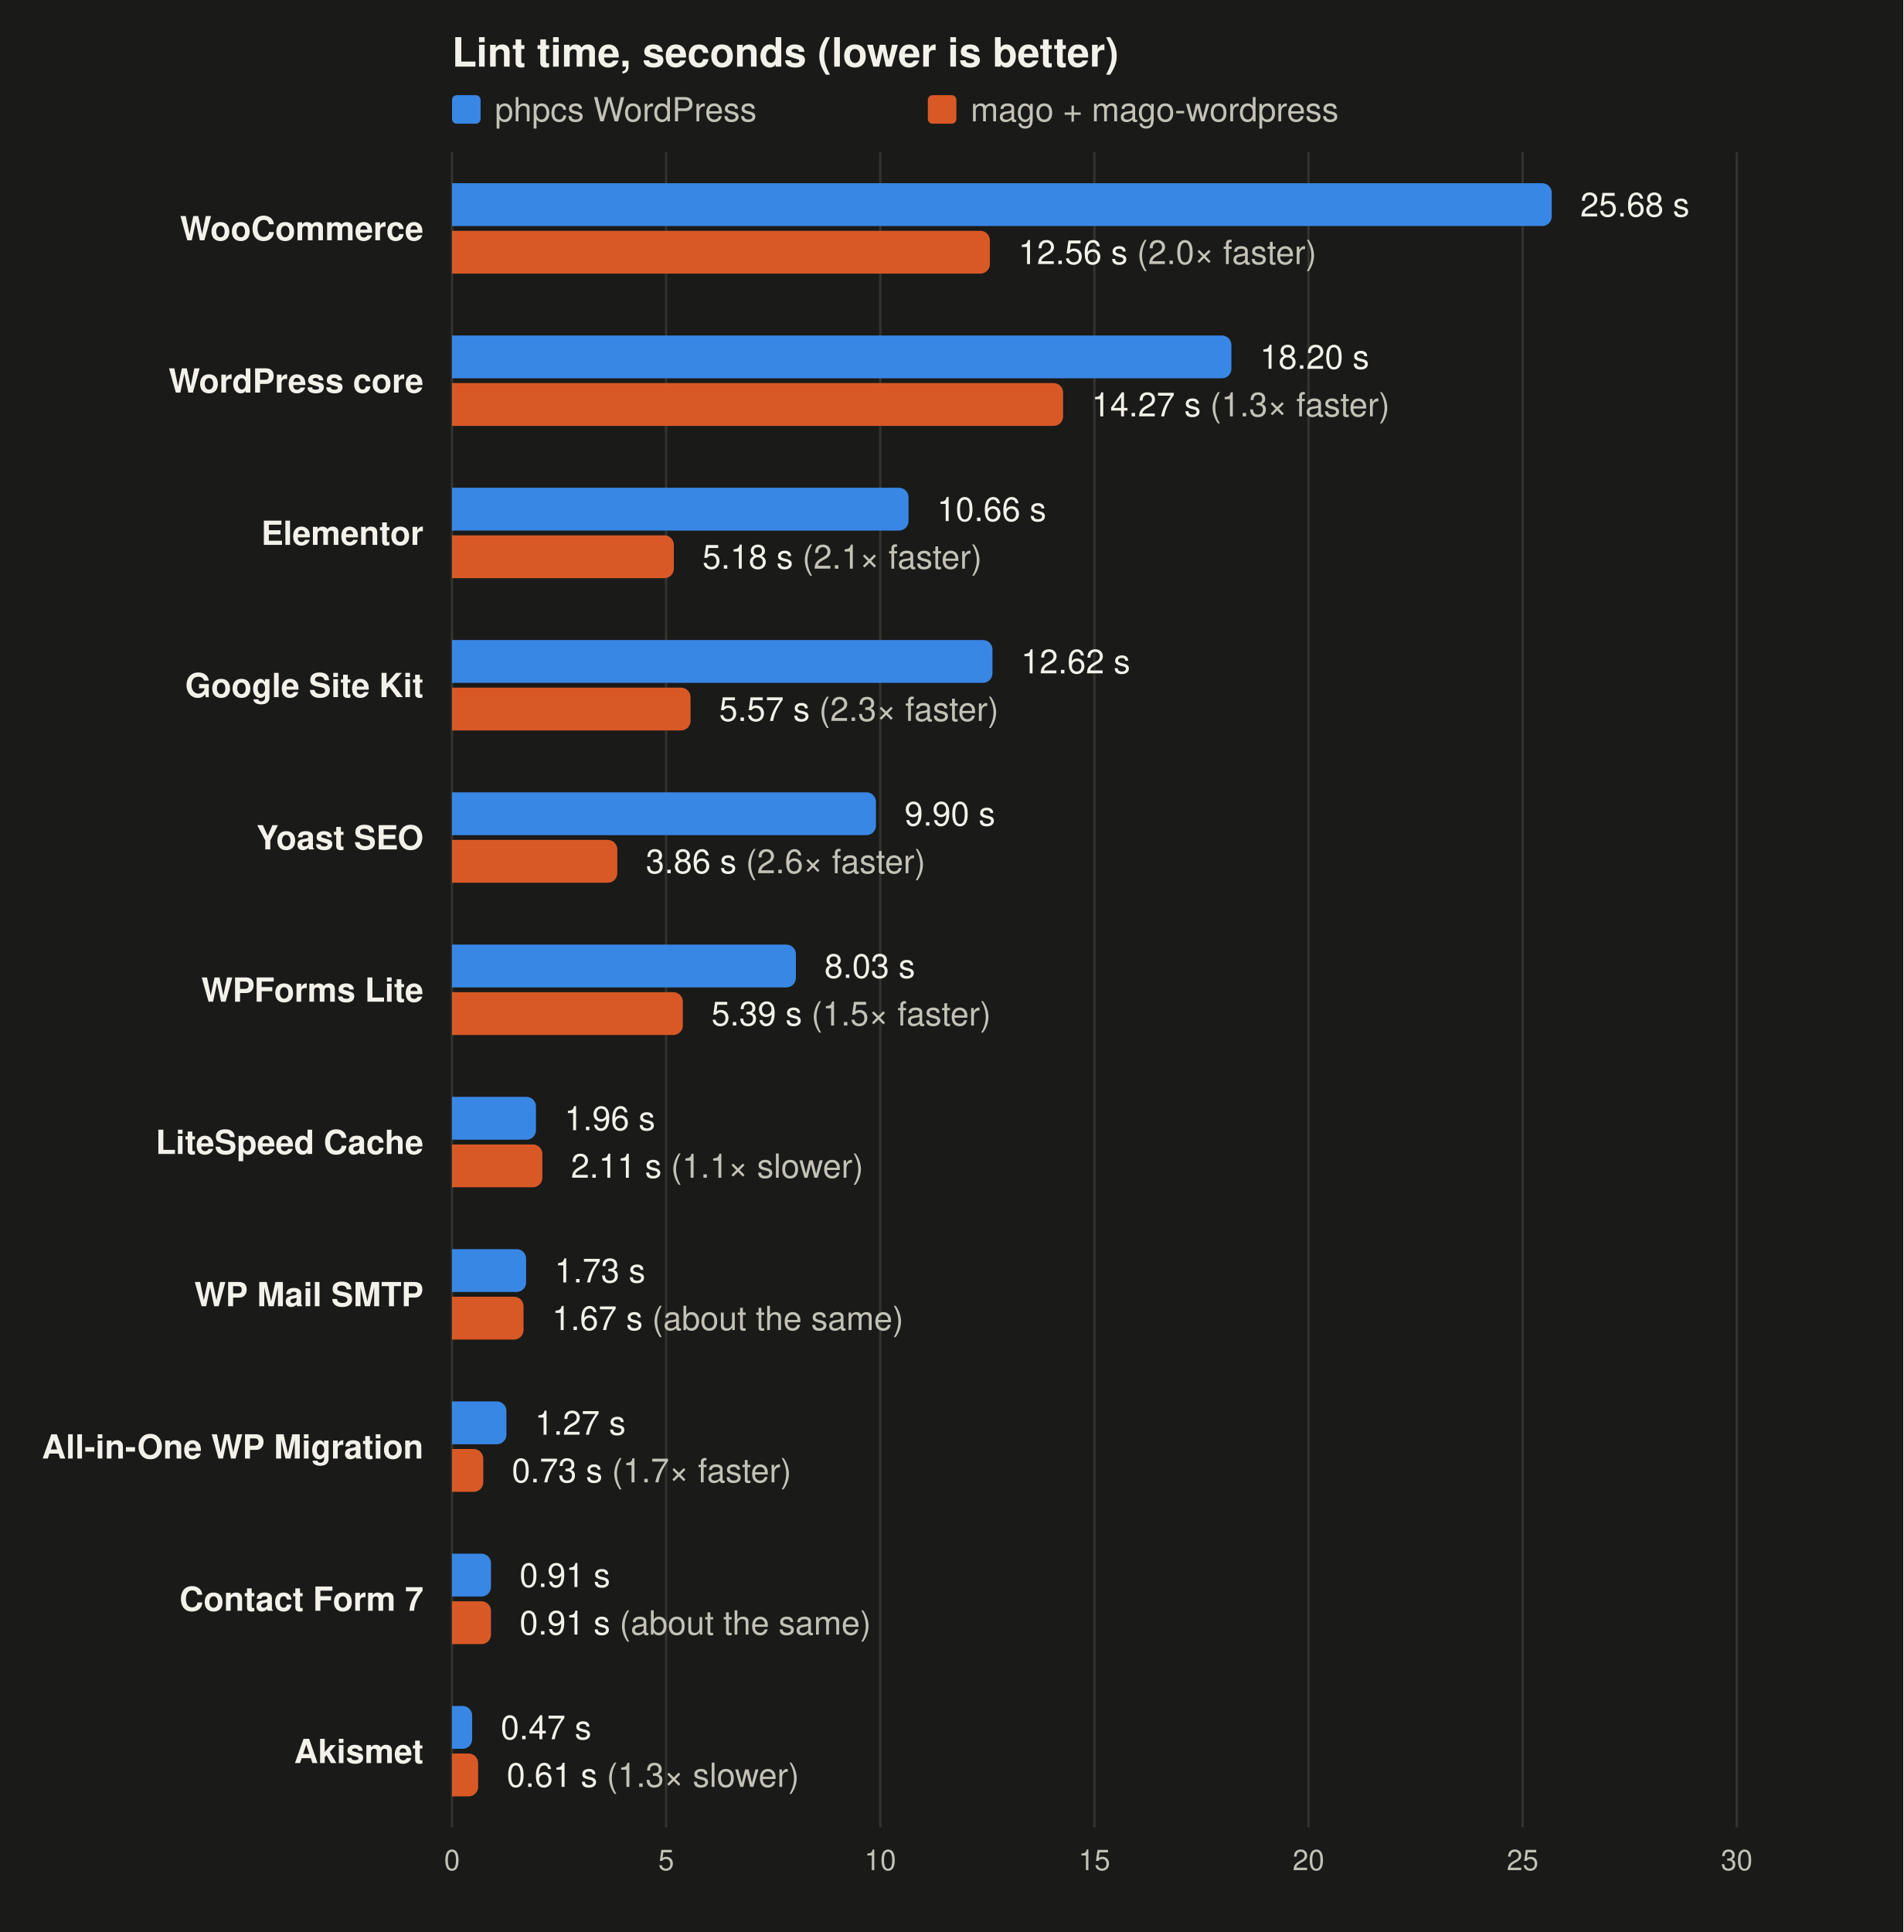
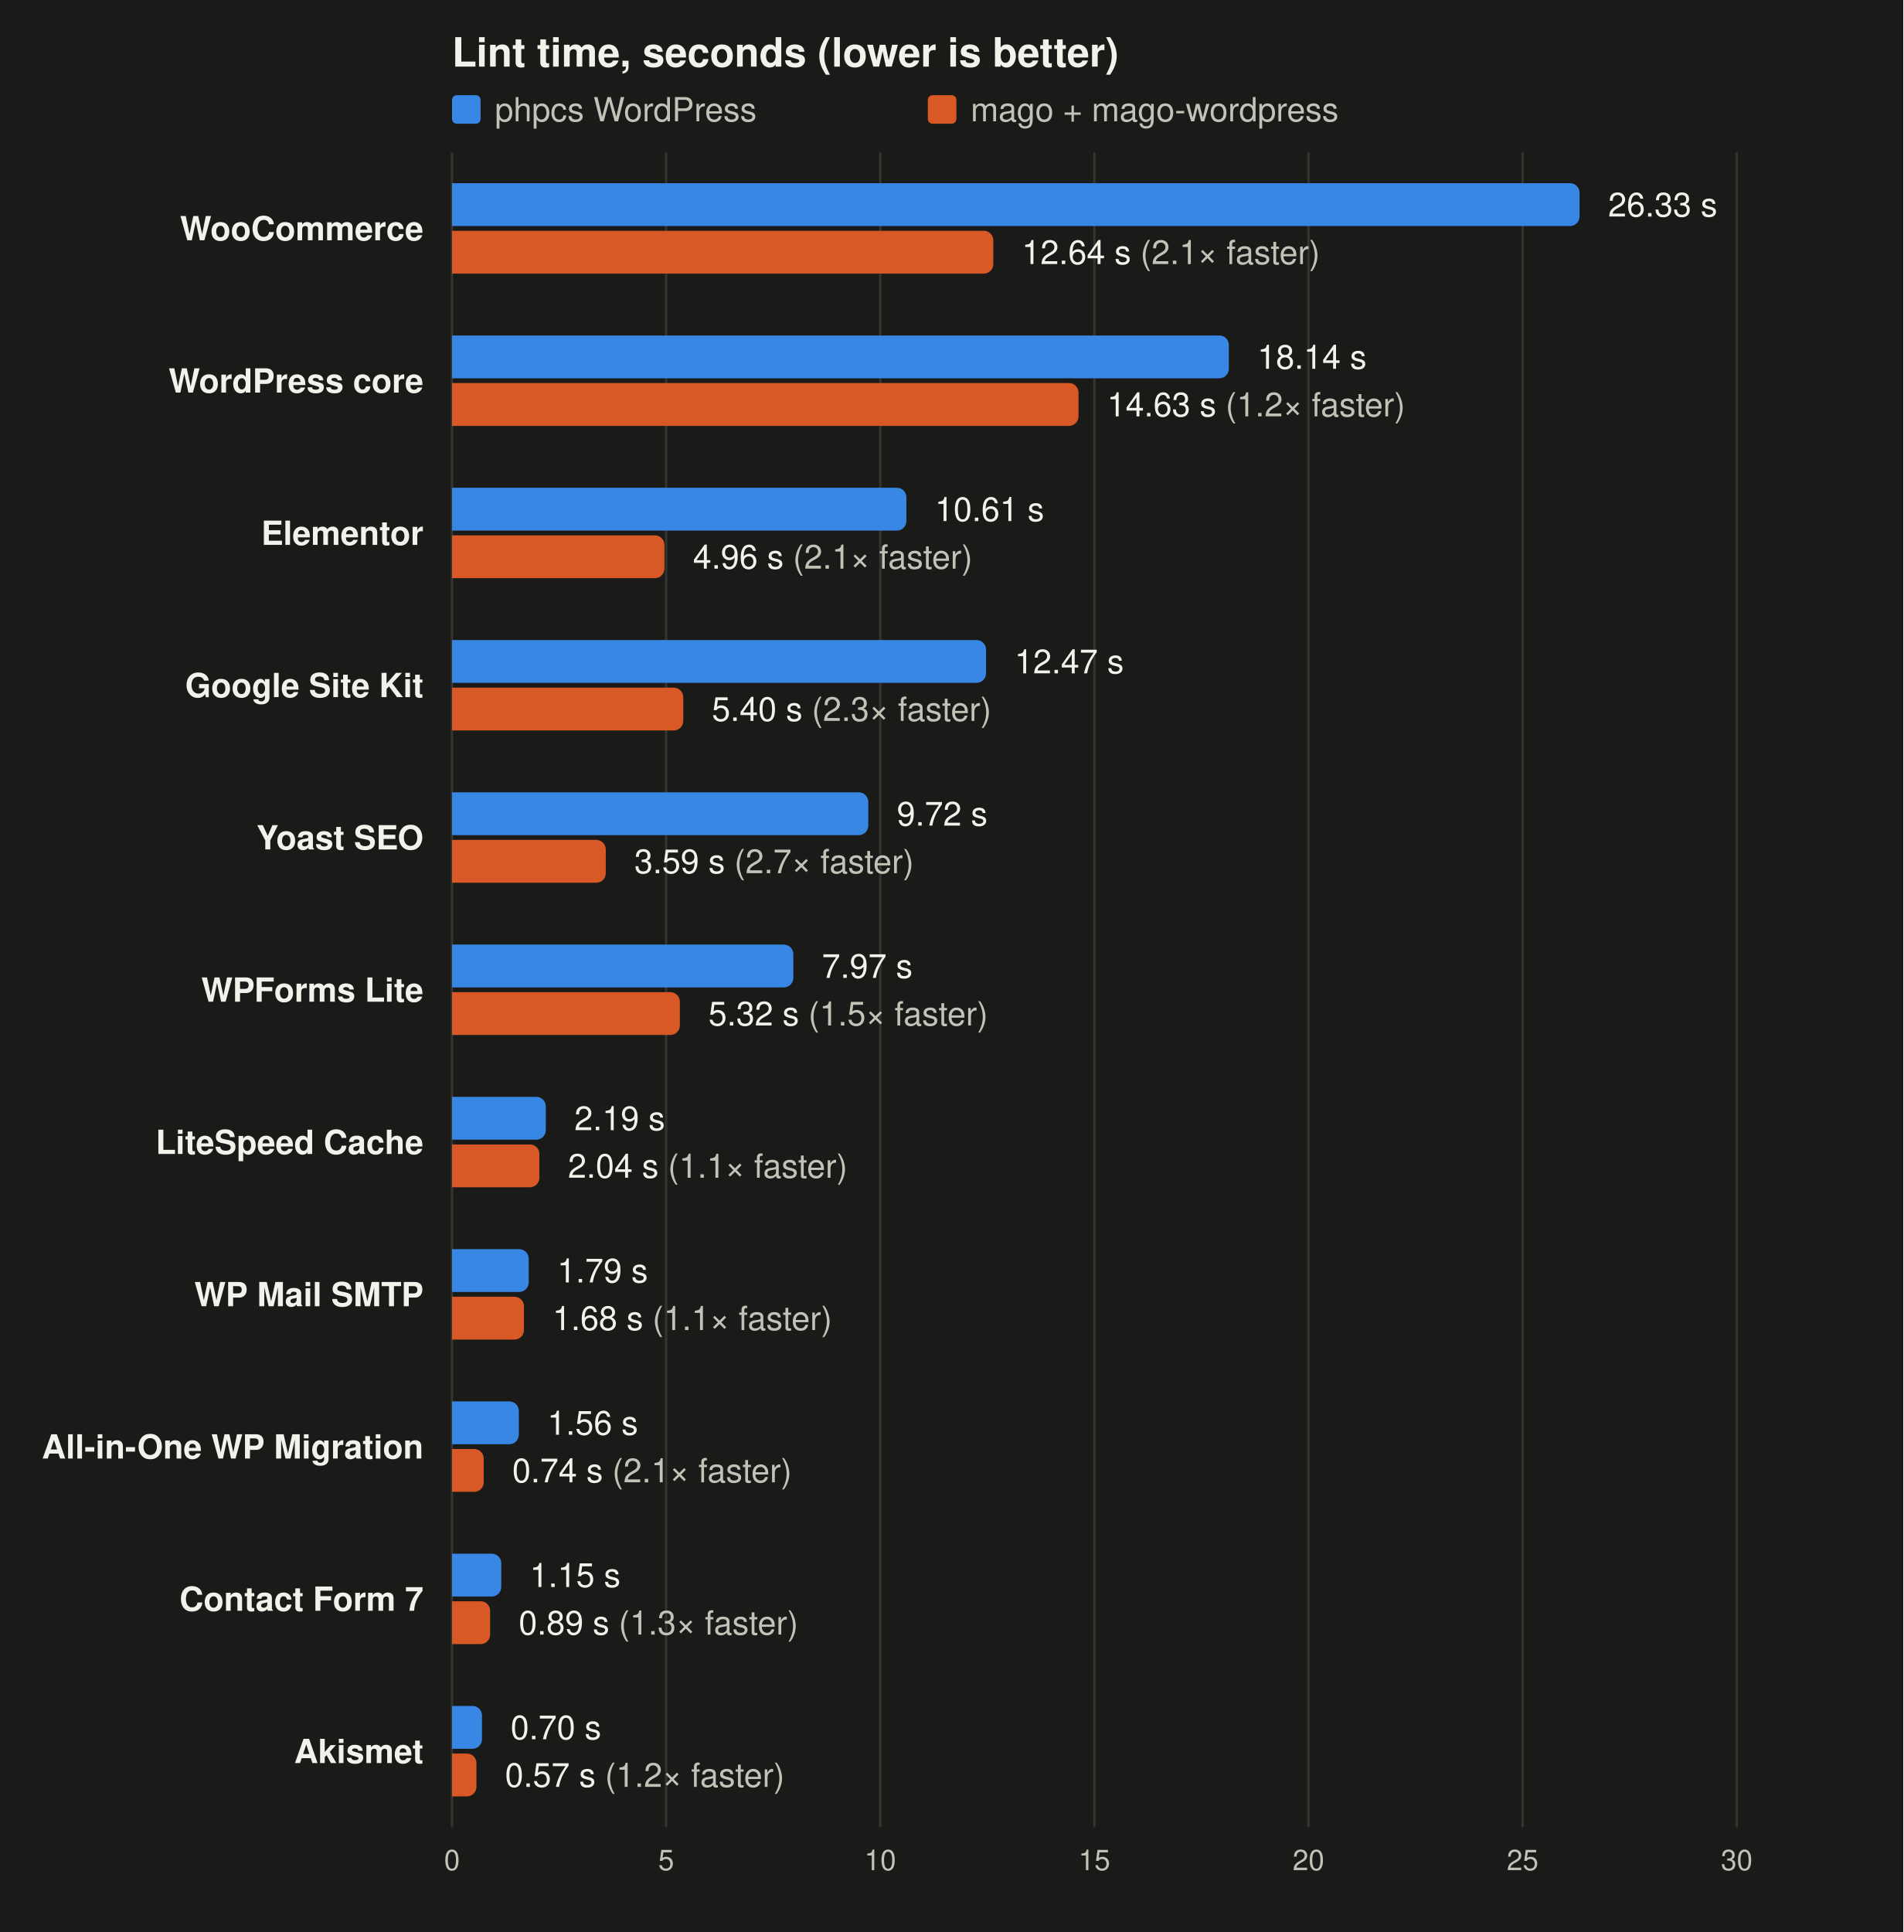
<svg xmlns="http://www.w3.org/2000/svg" width="800" height="812" viewBox="0 0 800 812" font-family="-apple-system,BlinkMacSystemFont,Segoe UI,Helvetica,Arial,sans-serif" font-size="14">
  <rect width="800" height="812" fill="#1a1a19" />
  <text x="190" y="28" fill="#f2f1ea" font-size="17" font-weight="600">Lint time, seconds (lower is better)</text>
  <rect x="190" y="40" width="12" height="12" fill="#3987e5" rx="2" />
  <text x="208" y="51" fill="#c3c2b7">phpcs WordPress</text>
  <rect x="390" y="40" width="12" height="12" fill="#d95926" rx="2" />
  <text x="408" y="51" fill="#c3c2b7">mago + mago-wordpress</text>
  <line x1="190.0" y1="64" x2="190.0" y2="768" stroke="#33332f" stroke-width="1" />
  <text x="190.0" y="786" fill="#c3c2b7" font-size="12" text-anchor="middle">0</text>
  <line x1="280.0" y1="64" x2="280.0" y2="768" stroke="#33332f" stroke-width="1" />
  <text x="280.0" y="786" fill="#c3c2b7" font-size="12" text-anchor="middle">5</text>
  <line x1="370.0" y1="64" x2="370.0" y2="768" stroke="#33332f" stroke-width="1" />
  <text x="370.0" y="786" fill="#c3c2b7" font-size="12" text-anchor="middle">10</text>
  <line x1="460.0" y1="64" x2="460.0" y2="768" stroke="#33332f" stroke-width="1" />
  <text x="460.0" y="786" fill="#c3c2b7" font-size="12" text-anchor="middle">15</text>
  <line x1="550.0" y1="64" x2="550.0" y2="768" stroke="#33332f" stroke-width="1" />
  <text x="550.0" y="786" fill="#c3c2b7" font-size="12" text-anchor="middle">20</text>
  <line x1="640.0" y1="64" x2="640.0" y2="768" stroke="#33332f" stroke-width="1" />
  <text x="640.0" y="786" fill="#c3c2b7" font-size="12" text-anchor="middle">25</text>
  <line x1="730.0" y1="64" x2="730.0" y2="768" stroke="#33332f" stroke-width="1" />
  <text x="730.0" y="786" fill="#c3c2b7" font-size="12" text-anchor="middle">30</text>
  <text x="178" y="101" fill="#f2f1ea" text-anchor="end" font-weight="600">WooCommerce</text>
-   <path d="M190,77 h458.24 a4,4 0 0 1 4,4 v10 a4,4 0 0 1 -4,4 h-458.24 z" fill="#3987e5" />
-   <text x="664.24" y="91" fill="#f2f1ea">25.68 s</text>
-   <path d="M190,97 h222.08 a4,4 0 0 1 4,4 v10 a4,4 0 0 1 -4,4 h-222.08 z" fill="#d95926" />
-   <text x="428.08" y="111" fill="#f2f1ea">12.56 s  <tspan fill="#c3c2b7">(2.0× faster)</tspan>
+   <path d="M190,77 h469.94 a4,4 0 0 1 4,4 v10 a4,4 0 0 1 -4,4 h-469.94 z" fill="#3987e5" />
+   <text x="675.94" y="91" fill="#f2f1ea">26.33 s</text>
+   <path d="M190,97 h223.52 a4,4 0 0 1 4,4 v10 a4,4 0 0 1 -4,4 h-223.52 z" fill="#d95926" />
+   <text x="429.52" y="111" fill="#f2f1ea">12.64 s  <tspan fill="#c3c2b7">(2.1× faster)</tspan>
  </text>
  <text x="178" y="165" fill="#f2f1ea" text-anchor="end" font-weight="600">WordPress core</text>
-   <path d="M190,141 h323.60 a4,4 0 0 1 4,4 v10 a4,4 0 0 1 -4,4 h-323.60 z" fill="#3987e5" />
-   <text x="529.60" y="155" fill="#f2f1ea">18.20 s</text>
-   <path d="M190,161 h252.86 a4,4 0 0 1 4,4 v10 a4,4 0 0 1 -4,4 h-252.86 z" fill="#d95926" />
-   <text x="458.86" y="175" fill="#f2f1ea">14.27 s  <tspan fill="#c3c2b7">(1.3× faster)</tspan>
+   <path d="M190,141 h322.52 a4,4 0 0 1 4,4 v10 a4,4 0 0 1 -4,4 h-322.52 z" fill="#3987e5" />
+   <text x="528.52" y="155" fill="#f2f1ea">18.14 s</text>
+   <path d="M190,161 h259.34 a4,4 0 0 1 4,4 v10 a4,4 0 0 1 -4,4 h-259.34 z" fill="#d95926" />
+   <text x="465.34" y="175" fill="#f2f1ea">14.63 s  <tspan fill="#c3c2b7">(1.2× faster)</tspan>
  </text>
  <text x="178" y="229" fill="#f2f1ea" text-anchor="end" font-weight="600">Elementor</text>
-   <path d="M190,205 h187.88 a4,4 0 0 1 4,4 v10 a4,4 0 0 1 -4,4 h-187.88 z" fill="#3987e5" />
-   <text x="393.88" y="219" fill="#f2f1ea">10.66 s</text>
-   <path d="M190,225 h89.24 a4,4 0 0 1 4,4 v10 a4,4 0 0 1 -4,4 h-89.24 z" fill="#d95926" />
-   <text x="295.24" y="239" fill="#f2f1ea">5.18 s  <tspan fill="#c3c2b7">(2.1× faster)</tspan>
+   <path d="M190,205 h186.98 a4,4 0 0 1 4,4 v10 a4,4 0 0 1 -4,4 h-186.98 z" fill="#3987e5" />
+   <text x="392.98" y="219" fill="#f2f1ea">10.61 s</text>
+   <path d="M190,225 h85.28 a4,4 0 0 1 4,4 v10 a4,4 0 0 1 -4,4 h-85.28 z" fill="#d95926" />
+   <text x="291.28" y="239" fill="#f2f1ea">4.96 s  <tspan fill="#c3c2b7">(2.1× faster)</tspan>
  </text>
  <text x="178" y="293" fill="#f2f1ea" text-anchor="end" font-weight="600">Google Site Kit</text>
-   <path d="M190,269 h223.16 a4,4 0 0 1 4,4 v10 a4,4 0 0 1 -4,4 h-223.16 z" fill="#3987e5" />
-   <text x="429.16" y="283" fill="#f2f1ea">12.62 s</text>
-   <path d="M190,289 h96.26 a4,4 0 0 1 4,4 v10 a4,4 0 0 1 -4,4 h-96.26 z" fill="#d95926" />
-   <text x="302.26" y="303" fill="#f2f1ea">5.57 s  <tspan fill="#c3c2b7">(2.3× faster)</tspan>
+   <path d="M190,269 h220.46 a4,4 0 0 1 4,4 v10 a4,4 0 0 1 -4,4 h-220.46 z" fill="#3987e5" />
+   <text x="426.46" y="283" fill="#f2f1ea">12.47 s</text>
+   <path d="M190,289 h93.20 a4,4 0 0 1 4,4 v10 a4,4 0 0 1 -4,4 h-93.20 z" fill="#d95926" />
+   <text x="299.20" y="303" fill="#f2f1ea">5.40 s  <tspan fill="#c3c2b7">(2.3× faster)</tspan>
  </text>
  <text x="178" y="357" fill="#f2f1ea" text-anchor="end" font-weight="600">Yoast SEO</text>
-   <path d="M190,333 h174.20 a4,4 0 0 1 4,4 v10 a4,4 0 0 1 -4,4 h-174.20 z" fill="#3987e5" />
-   <text x="380.20" y="347" fill="#f2f1ea">9.90 s</text>
-   <path d="M190,353 h65.48 a4,4 0 0 1 4,4 v10 a4,4 0 0 1 -4,4 h-65.48 z" fill="#d95926" />
-   <text x="271.48" y="367" fill="#f2f1ea">3.86 s  <tspan fill="#c3c2b7">(2.6× faster)</tspan>
+   <path d="M190,333 h170.96 a4,4 0 0 1 4,4 v10 a4,4 0 0 1 -4,4 h-170.96 z" fill="#3987e5" />
+   <text x="376.96" y="347" fill="#f2f1ea">9.72 s</text>
+   <path d="M190,353 h60.62 a4,4 0 0 1 4,4 v10 a4,4 0 0 1 -4,4 h-60.62 z" fill="#d95926" />
+   <text x="266.62" y="367" fill="#f2f1ea">3.59 s  <tspan fill="#c3c2b7">(2.7× faster)</tspan>
  </text>
  <text x="178" y="421" fill="#f2f1ea" text-anchor="end" font-weight="600">WPForms Lite</text>
-   <path d="M190,397 h140.54 a4,4 0 0 1 4,4 v10 a4,4 0 0 1 -4,4 h-140.54 z" fill="#3987e5" />
-   <text x="346.54" y="411" fill="#f2f1ea">8.03 s</text>
-   <path d="M190,417 h93.02 a4,4 0 0 1 4,4 v10 a4,4 0 0 1 -4,4 h-93.02 z" fill="#d95926" />
-   <text x="299.02" y="431" fill="#f2f1ea">5.39 s  <tspan fill="#c3c2b7">(1.5× faster)</tspan>
+   <path d="M190,397 h139.46 a4,4 0 0 1 4,4 v10 a4,4 0 0 1 -4,4 h-139.46 z" fill="#3987e5" />
+   <text x="345.46" y="411" fill="#f2f1ea">7.97 s</text>
+   <path d="M190,417 h91.76 a4,4 0 0 1 4,4 v10 a4,4 0 0 1 -4,4 h-91.76 z" fill="#d95926" />
+   <text x="297.76" y="431" fill="#f2f1ea">5.32 s  <tspan fill="#c3c2b7">(1.5× faster)</tspan>
  </text>
  <text x="178" y="485" fill="#f2f1ea" text-anchor="end" font-weight="600">LiteSpeed Cache</text>
-   <path d="M190,461 h31.28 a4,4 0 0 1 4,4 v10 a4,4 0 0 1 -4,4 h-31.28 z" fill="#3987e5" />
-   <text x="237.28" y="475" fill="#f2f1ea">1.96 s</text>
-   <path d="M190,481 h33.98 a4,4 0 0 1 4,4 v10 a4,4 0 0 1 -4,4 h-33.98 z" fill="#d95926" />
-   <text x="239.98" y="495" fill="#f2f1ea">2.11 s  <tspan fill="#c3c2b7">(1.1× slower)</tspan>
+   <path d="M190,461 h35.42 a4,4 0 0 1 4,4 v10 a4,4 0 0 1 -4,4 h-35.42 z" fill="#3987e5" />
+   <text x="241.42" y="475" fill="#f2f1ea">2.19 s</text>
+   <path d="M190,481 h32.72 a4,4 0 0 1 4,4 v10 a4,4 0 0 1 -4,4 h-32.72 z" fill="#d95926" />
+   <text x="238.72" y="495" fill="#f2f1ea">2.04 s  <tspan fill="#c3c2b7">(1.1× faster)</tspan>
  </text>
  <text x="178" y="549" fill="#f2f1ea" text-anchor="end" font-weight="600">WP Mail SMTP</text>
-   <path d="M190,525 h27.14 a4,4 0 0 1 4,4 v10 a4,4 0 0 1 -4,4 h-27.14 z" fill="#3987e5" />
-   <text x="233.14" y="539" fill="#f2f1ea">1.73 s</text>
-   <path d="M190,545 h26.06 a4,4 0 0 1 4,4 v10 a4,4 0 0 1 -4,4 h-26.06 z" fill="#d95926" />
-   <text x="232.06" y="559" fill="#f2f1ea">1.67 s  <tspan fill="#c3c2b7">(about the same)</tspan>
+   <path d="M190,525 h28.22 a4,4 0 0 1 4,4 v10 a4,4 0 0 1 -4,4 h-28.22 z" fill="#3987e5" />
+   <text x="234.22" y="539" fill="#f2f1ea">1.79 s</text>
+   <path d="M190,545 h26.24 a4,4 0 0 1 4,4 v10 a4,4 0 0 1 -4,4 h-26.24 z" fill="#d95926" />
+   <text x="232.24" y="559" fill="#f2f1ea">1.68 s  <tspan fill="#c3c2b7">(1.1× faster)</tspan>
  </text>
  <text x="178" y="613" fill="#f2f1ea" text-anchor="end" font-weight="600">All-in-One WP Migration</text>
-   <path d="M190,589 h18.86 a4,4 0 0 1 4,4 v10 a4,4 0 0 1 -4,4 h-18.86 z" fill="#3987e5" />
-   <text x="224.86" y="603" fill="#f2f1ea">1.27 s</text>
-   <path d="M190,609 h9.14 a4,4 0 0 1 4,4 v10 a4,4 0 0 1 -4,4 h-9.14 z" fill="#d95926" />
-   <text x="215.14" y="623" fill="#f2f1ea">0.73 s  <tspan fill="#c3c2b7">(1.7× faster)</tspan>
+   <path d="M190,589 h24.08 a4,4 0 0 1 4,4 v10 a4,4 0 0 1 -4,4 h-24.08 z" fill="#3987e5" />
+   <text x="230.08" y="603" fill="#f2f1ea">1.56 s</text>
+   <path d="M190,609 h9.32 a4,4 0 0 1 4,4 v10 a4,4 0 0 1 -4,4 h-9.32 z" fill="#d95926" />
+   <text x="215.32" y="623" fill="#f2f1ea">0.74 s  <tspan fill="#c3c2b7">(2.1× faster)</tspan>
  </text>
  <text x="178" y="677" fill="#f2f1ea" text-anchor="end" font-weight="600">Contact Form 7</text>
-   <path d="M190,653 h12.38 a4,4 0 0 1 4,4 v10 a4,4 0 0 1 -4,4 h-12.38 z" fill="#3987e5" />
-   <text x="218.38" y="667" fill="#f2f1ea">0.91 s</text>
-   <path d="M190,673 h12.38 a4,4 0 0 1 4,4 v10 a4,4 0 0 1 -4,4 h-12.38 z" fill="#d95926" />
-   <text x="218.38" y="687" fill="#f2f1ea">0.91 s  <tspan fill="#c3c2b7">(about the same)</tspan>
+   <path d="M190,653 h16.70 a4,4 0 0 1 4,4 v10 a4,4 0 0 1 -4,4 h-16.70 z" fill="#3987e5" />
+   <text x="222.70" y="667" fill="#f2f1ea">1.15 s</text>
+   <path d="M190,673 h12.02 a4,4 0 0 1 4,4 v10 a4,4 0 0 1 -4,4 h-12.02 z" fill="#d95926" />
+   <text x="218.02" y="687" fill="#f2f1ea">0.89 s  <tspan fill="#c3c2b7">(1.3× faster)</tspan>
  </text>
  <text x="178" y="741" fill="#f2f1ea" text-anchor="end" font-weight="600">Akismet</text>
-   <path d="M190,717 h4.46 a4,4 0 0 1 4,4 v10 a4,4 0 0 1 -4,4 h-4.46 z" fill="#3987e5" />
-   <text x="210.46" y="731" fill="#f2f1ea">0.47 s</text>
-   <path d="M190,737 h6.98 a4,4 0 0 1 4,4 v10 a4,4 0 0 1 -4,4 h-6.98 z" fill="#d95926" />
-   <text x="212.98" y="751" fill="#f2f1ea">0.61 s  <tspan fill="#c3c2b7">(1.3× slower)</tspan>
+   <path d="M190,717 h8.60 a4,4 0 0 1 4,4 v10 a4,4 0 0 1 -4,4 h-8.60 z" fill="#3987e5" />
+   <text x="214.60" y="731" fill="#f2f1ea">0.70 s</text>
+   <path d="M190,737 h6.26 a4,4 0 0 1 4,4 v10 a4,4 0 0 1 -4,4 h-6.26 z" fill="#d95926" />
+   <text x="212.26" y="751" fill="#f2f1ea">0.57 s  <tspan fill="#c3c2b7">(1.2× faster)</tspan>
  </text>
</svg>
